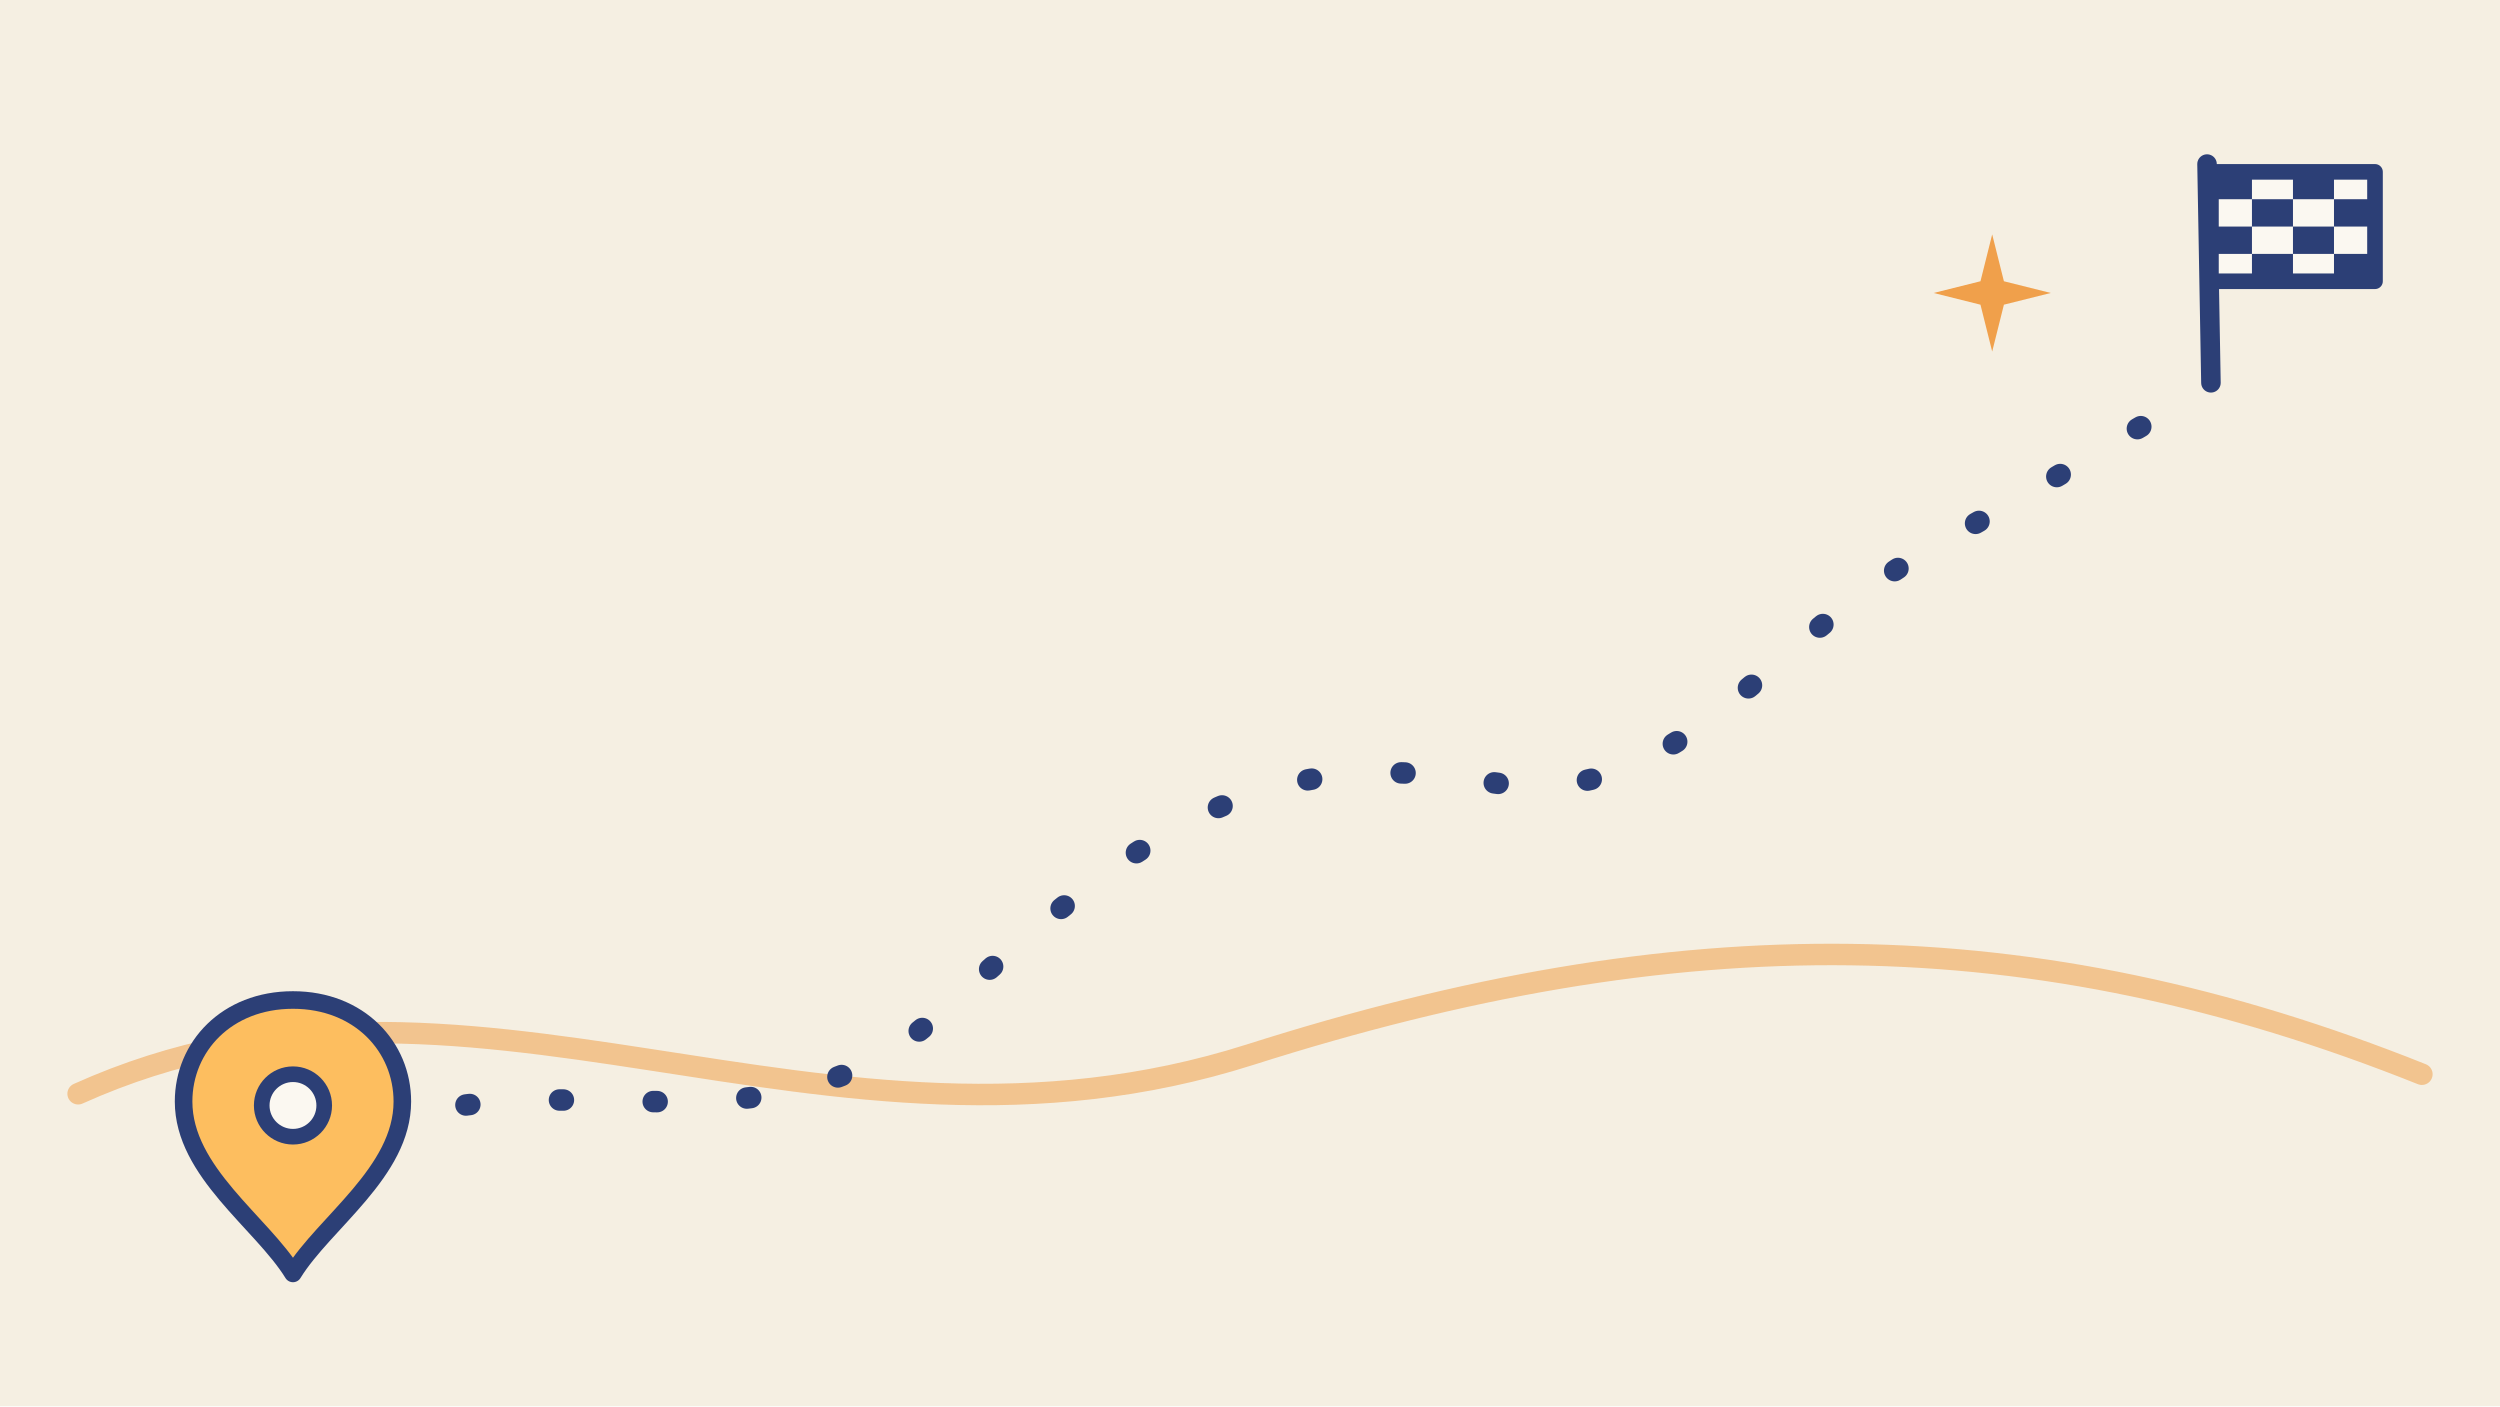
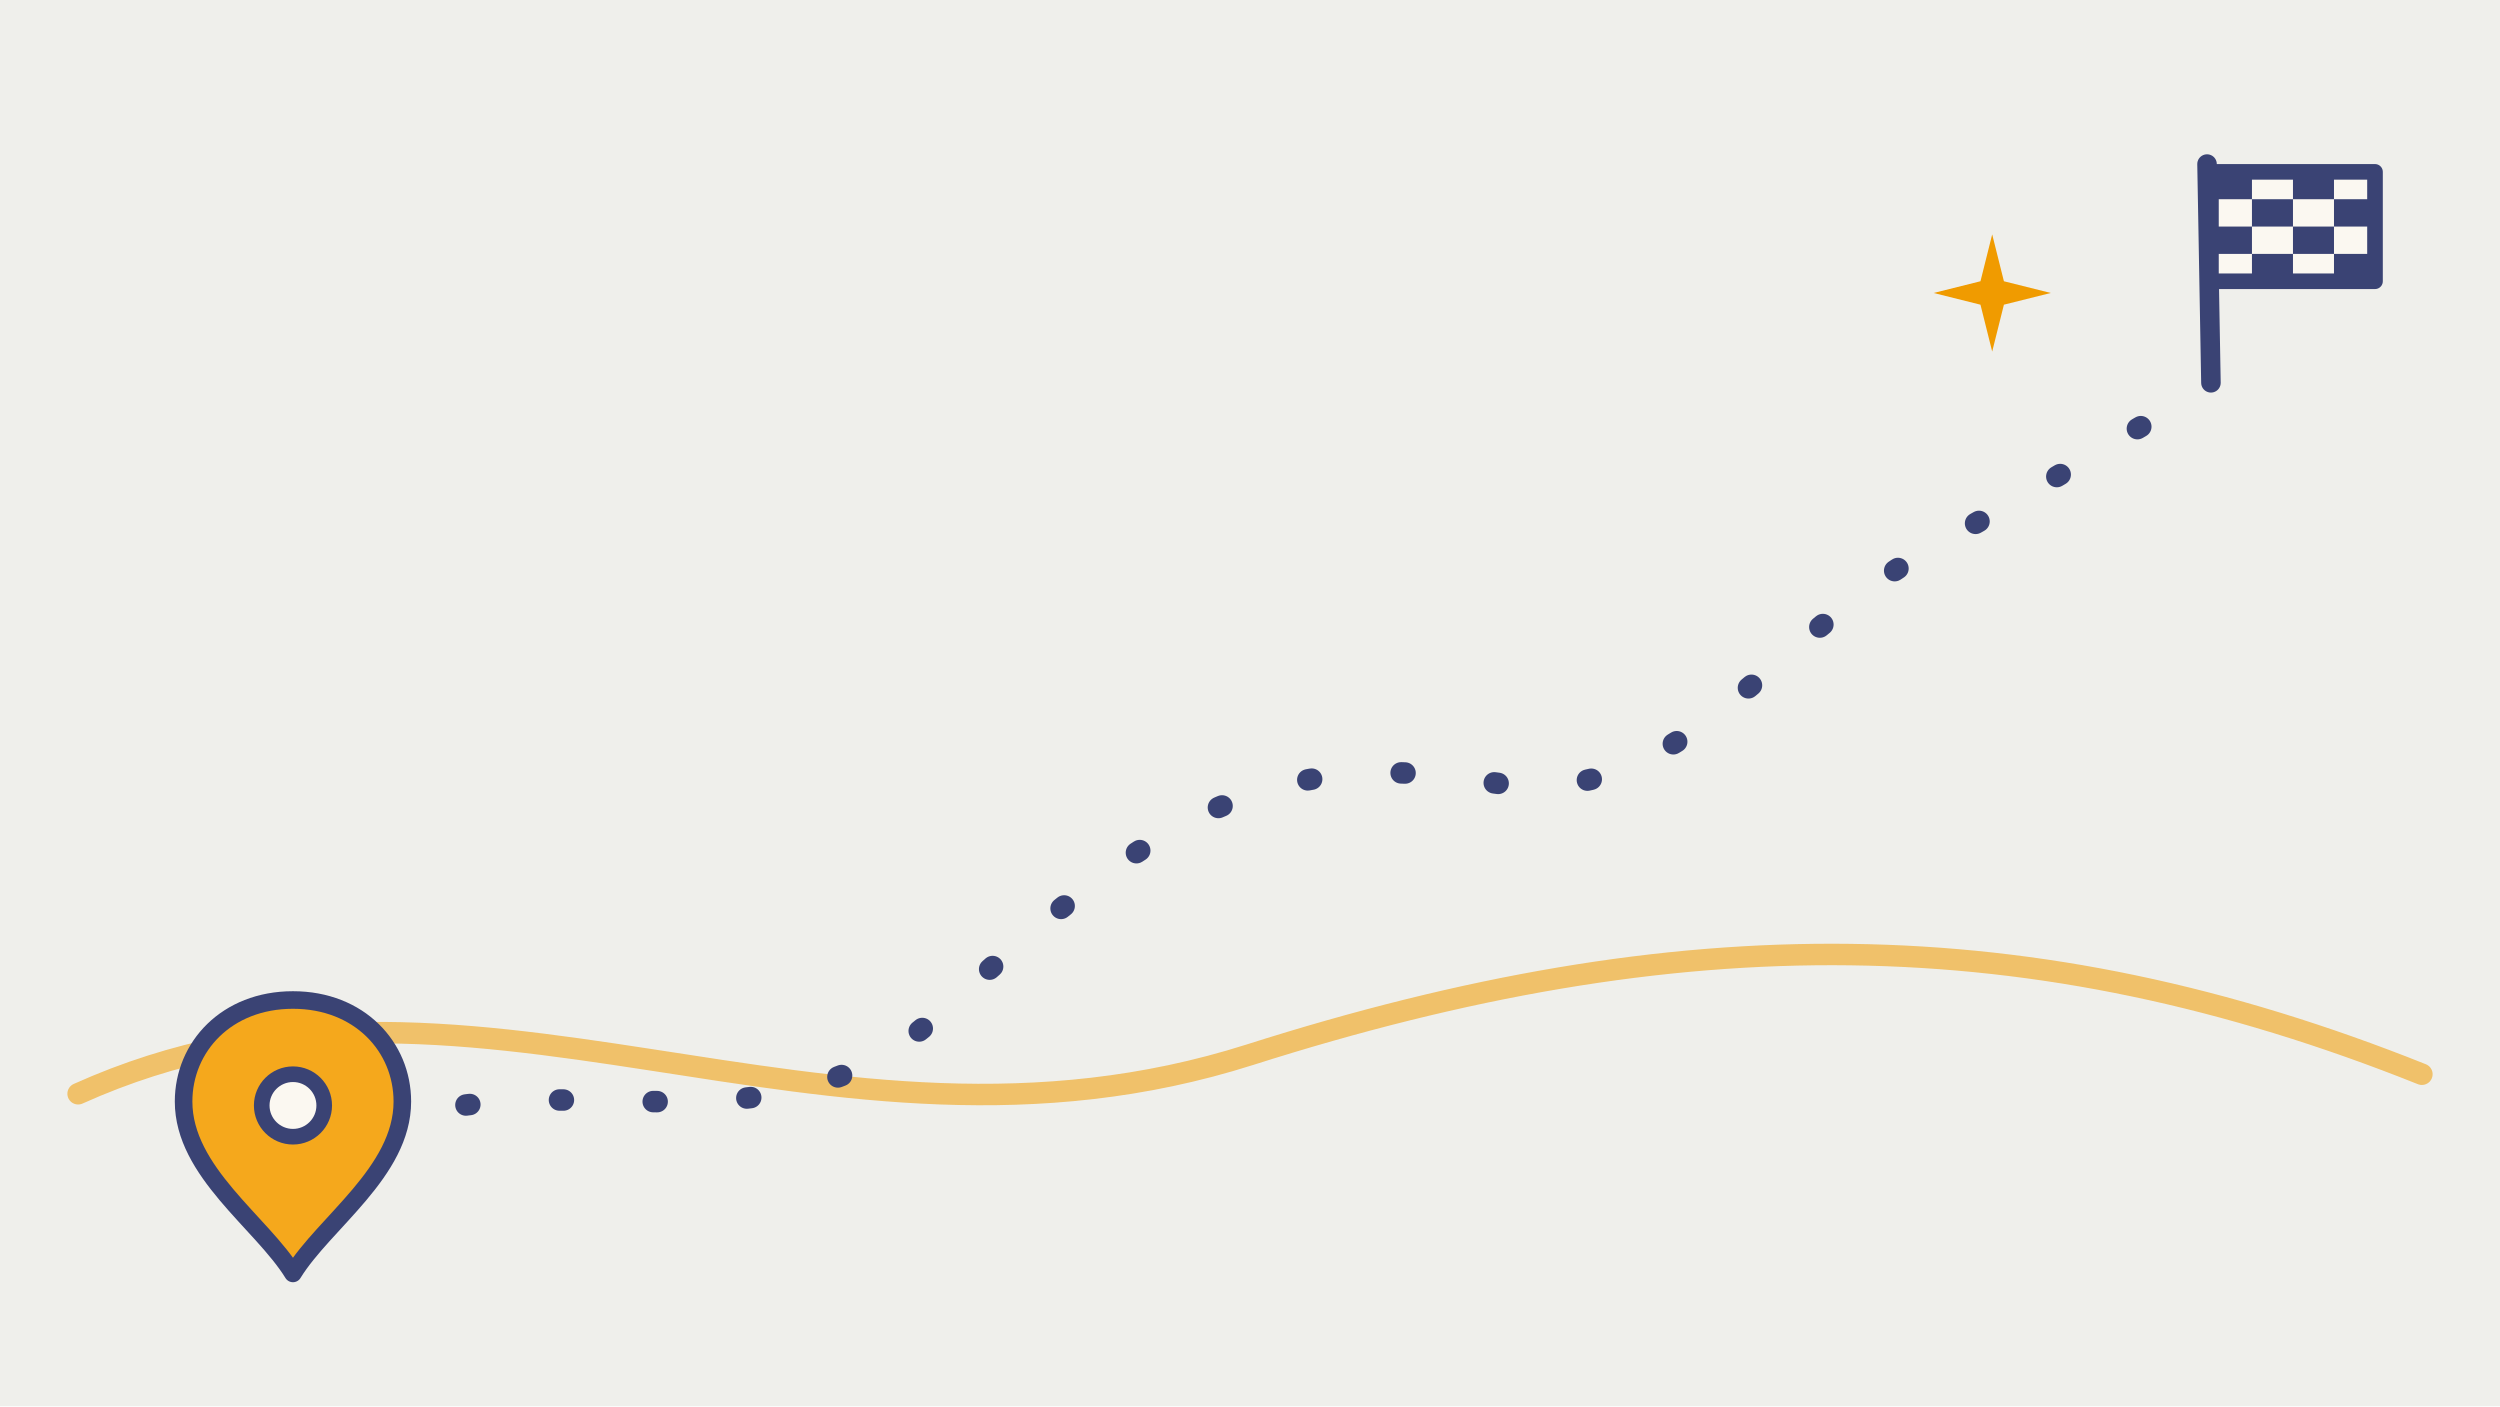
<svg xmlns="http://www.w3.org/2000/svg" viewBox="0 0 1280 720" role="img" aria-label="Hand-drawn dashed path winding over hills from a start pin to a finish flag">
-   <rect width="1280" height="720" fill="#F5EFE2" />
-   <path d="M40 560 C 240 470, 420 610, 640 540 S 1040 470, 1240 550" fill="none" stroke="#F0A04B" stroke-width="11" stroke-linecap="round" opacity=".55" />
-   <path d="M150 600 C 260 520, 380 610, 480 520 S 640 380, 760 400 C 860 418, 900 330, 990 280 S 1090 220, 1130 200" fill="none" stroke="#2C3F76" stroke-width="11" stroke-linecap="round" stroke-dasharray="2 46" />
-   <path d="M150 512 c -34 0 -56 24 -56 52 c 0 36 40 62 56 88 c 16 -26 56 -52 56 -88 c 0 -28 -22 -52 -56 -52 Z" fill="#FDBE5F" stroke="#2C3F76" stroke-width="9" stroke-linejoin="round" />
-   <circle cx="150" cy="566" r="16" fill="#FBF8F1" stroke="#2C3F76" stroke-width="8" />
-   <path d="M1132 196 L 1130 84" stroke="#2C3F76" stroke-width="10" stroke-linecap="round" fill="none" />
-   <path d="M1132 88 h 84 v 56 h -84 Z" fill="#FBF8F1" stroke="#2C3F76" stroke-width="8" stroke-linejoin="round" />
-   <path d="M1132 88 h 21 v 14 h -21 Z M1174 88 h 21 v 14 h -21 Z M1153 102 h 21 v 14 h -21 Z M1195 102 h 21 v 14 h -21 Z M1132 116 h 21 v 14 h -21 Z M1174 116 h 21 v 14 h -21 Z M1153 130 h 21 v 14 h -21 Z M1195 130 h 21 v 14 h -21 Z" fill="#2C3F76" />
-   <path d="M1020 120 l6 24 24 6 -24 6 -6 24 -6 -24 -24 -6 24 -6 Z" fill="#F0A04B" />
+   <rect width="1280" height="720" fill="#EFEFEB" />
+   <path d="M40 560 C 240 470, 420 610, 640 540 S 1040 470, 1240 550" fill="none" stroke="#F09B00" stroke-width="11" stroke-linecap="round" opacity=".55" />
+   <path d="M150 600 C 260 520, 380 610, 480 520 S 640 380, 760 400 C 860 418, 900 330, 990 280 S 1090 220, 1130 200" fill="none" stroke="#3A4374" stroke-width="11" stroke-linecap="round" stroke-dasharray="2 46" />
+   <path d="M150 512 c -34 0 -56 24 -56 52 c 0 36 40 62 56 88 c 16 -26 56 -52 56 -88 c 0 -28 -22 -52 -56 -52 Z" fill="#F5A81C" stroke="#3A4374" stroke-width="9" stroke-linejoin="round" />
+   <circle cx="150" cy="566" r="16" fill="#FBF8F1" stroke="#3A4374" stroke-width="8" />
+   <path d="M1132 196 L 1130 84" stroke="#3A4374" stroke-width="10" stroke-linecap="round" fill="none" />
+   <path d="M1132 88 h 84 v 56 h -84 Z" fill="#FBF8F1" stroke="#3A4374" stroke-width="8" stroke-linejoin="round" />
+   <path d="M1132 88 h 21 v 14 h -21 Z M1174 88 h 21 v 14 h -21 Z M1153 102 h 21 v 14 h -21 Z M1195 102 h 21 v 14 h -21 Z M1132 116 h 21 v 14 h -21 Z M1174 116 h 21 v 14 h -21 Z M1153 130 h 21 v 14 h -21 Z M1195 130 h 21 v 14 h -21 Z" fill="#3A4374" />
+   <path d="M1020 120 l6 24 24 6 -24 6 -6 24 -6 -24 -24 -6 24 -6 Z" fill="#F09B00" />
</svg>
